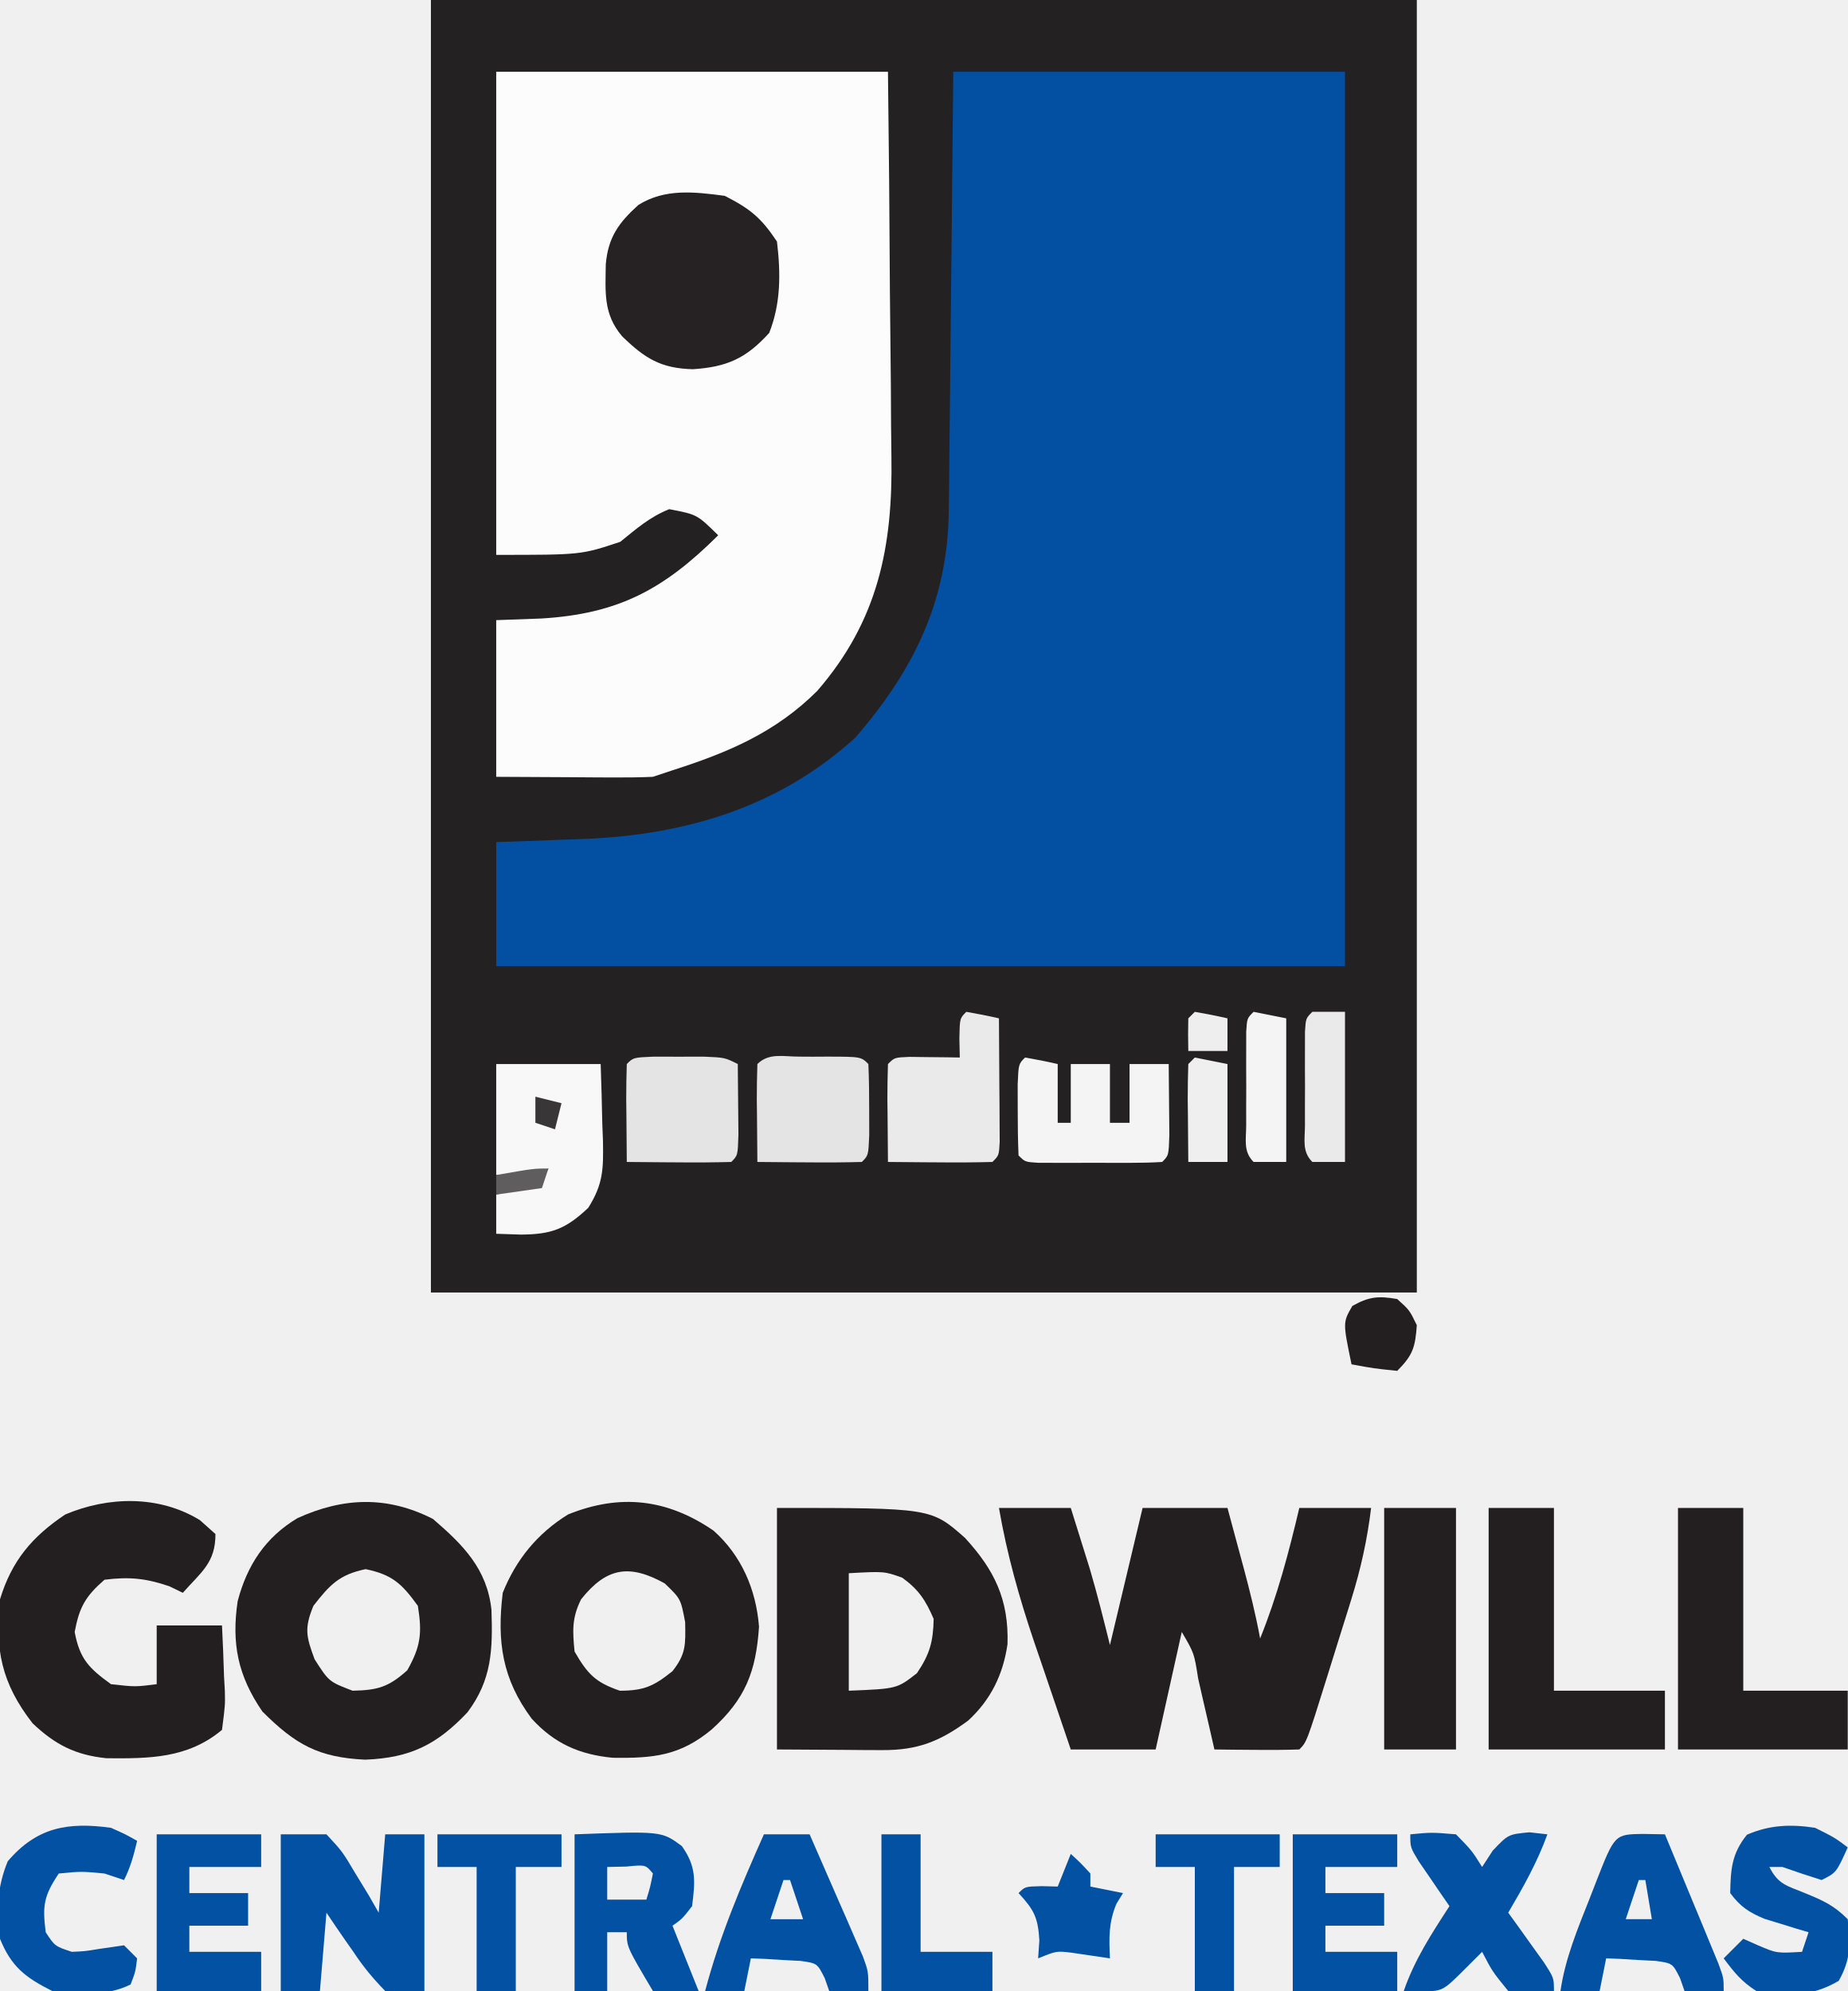
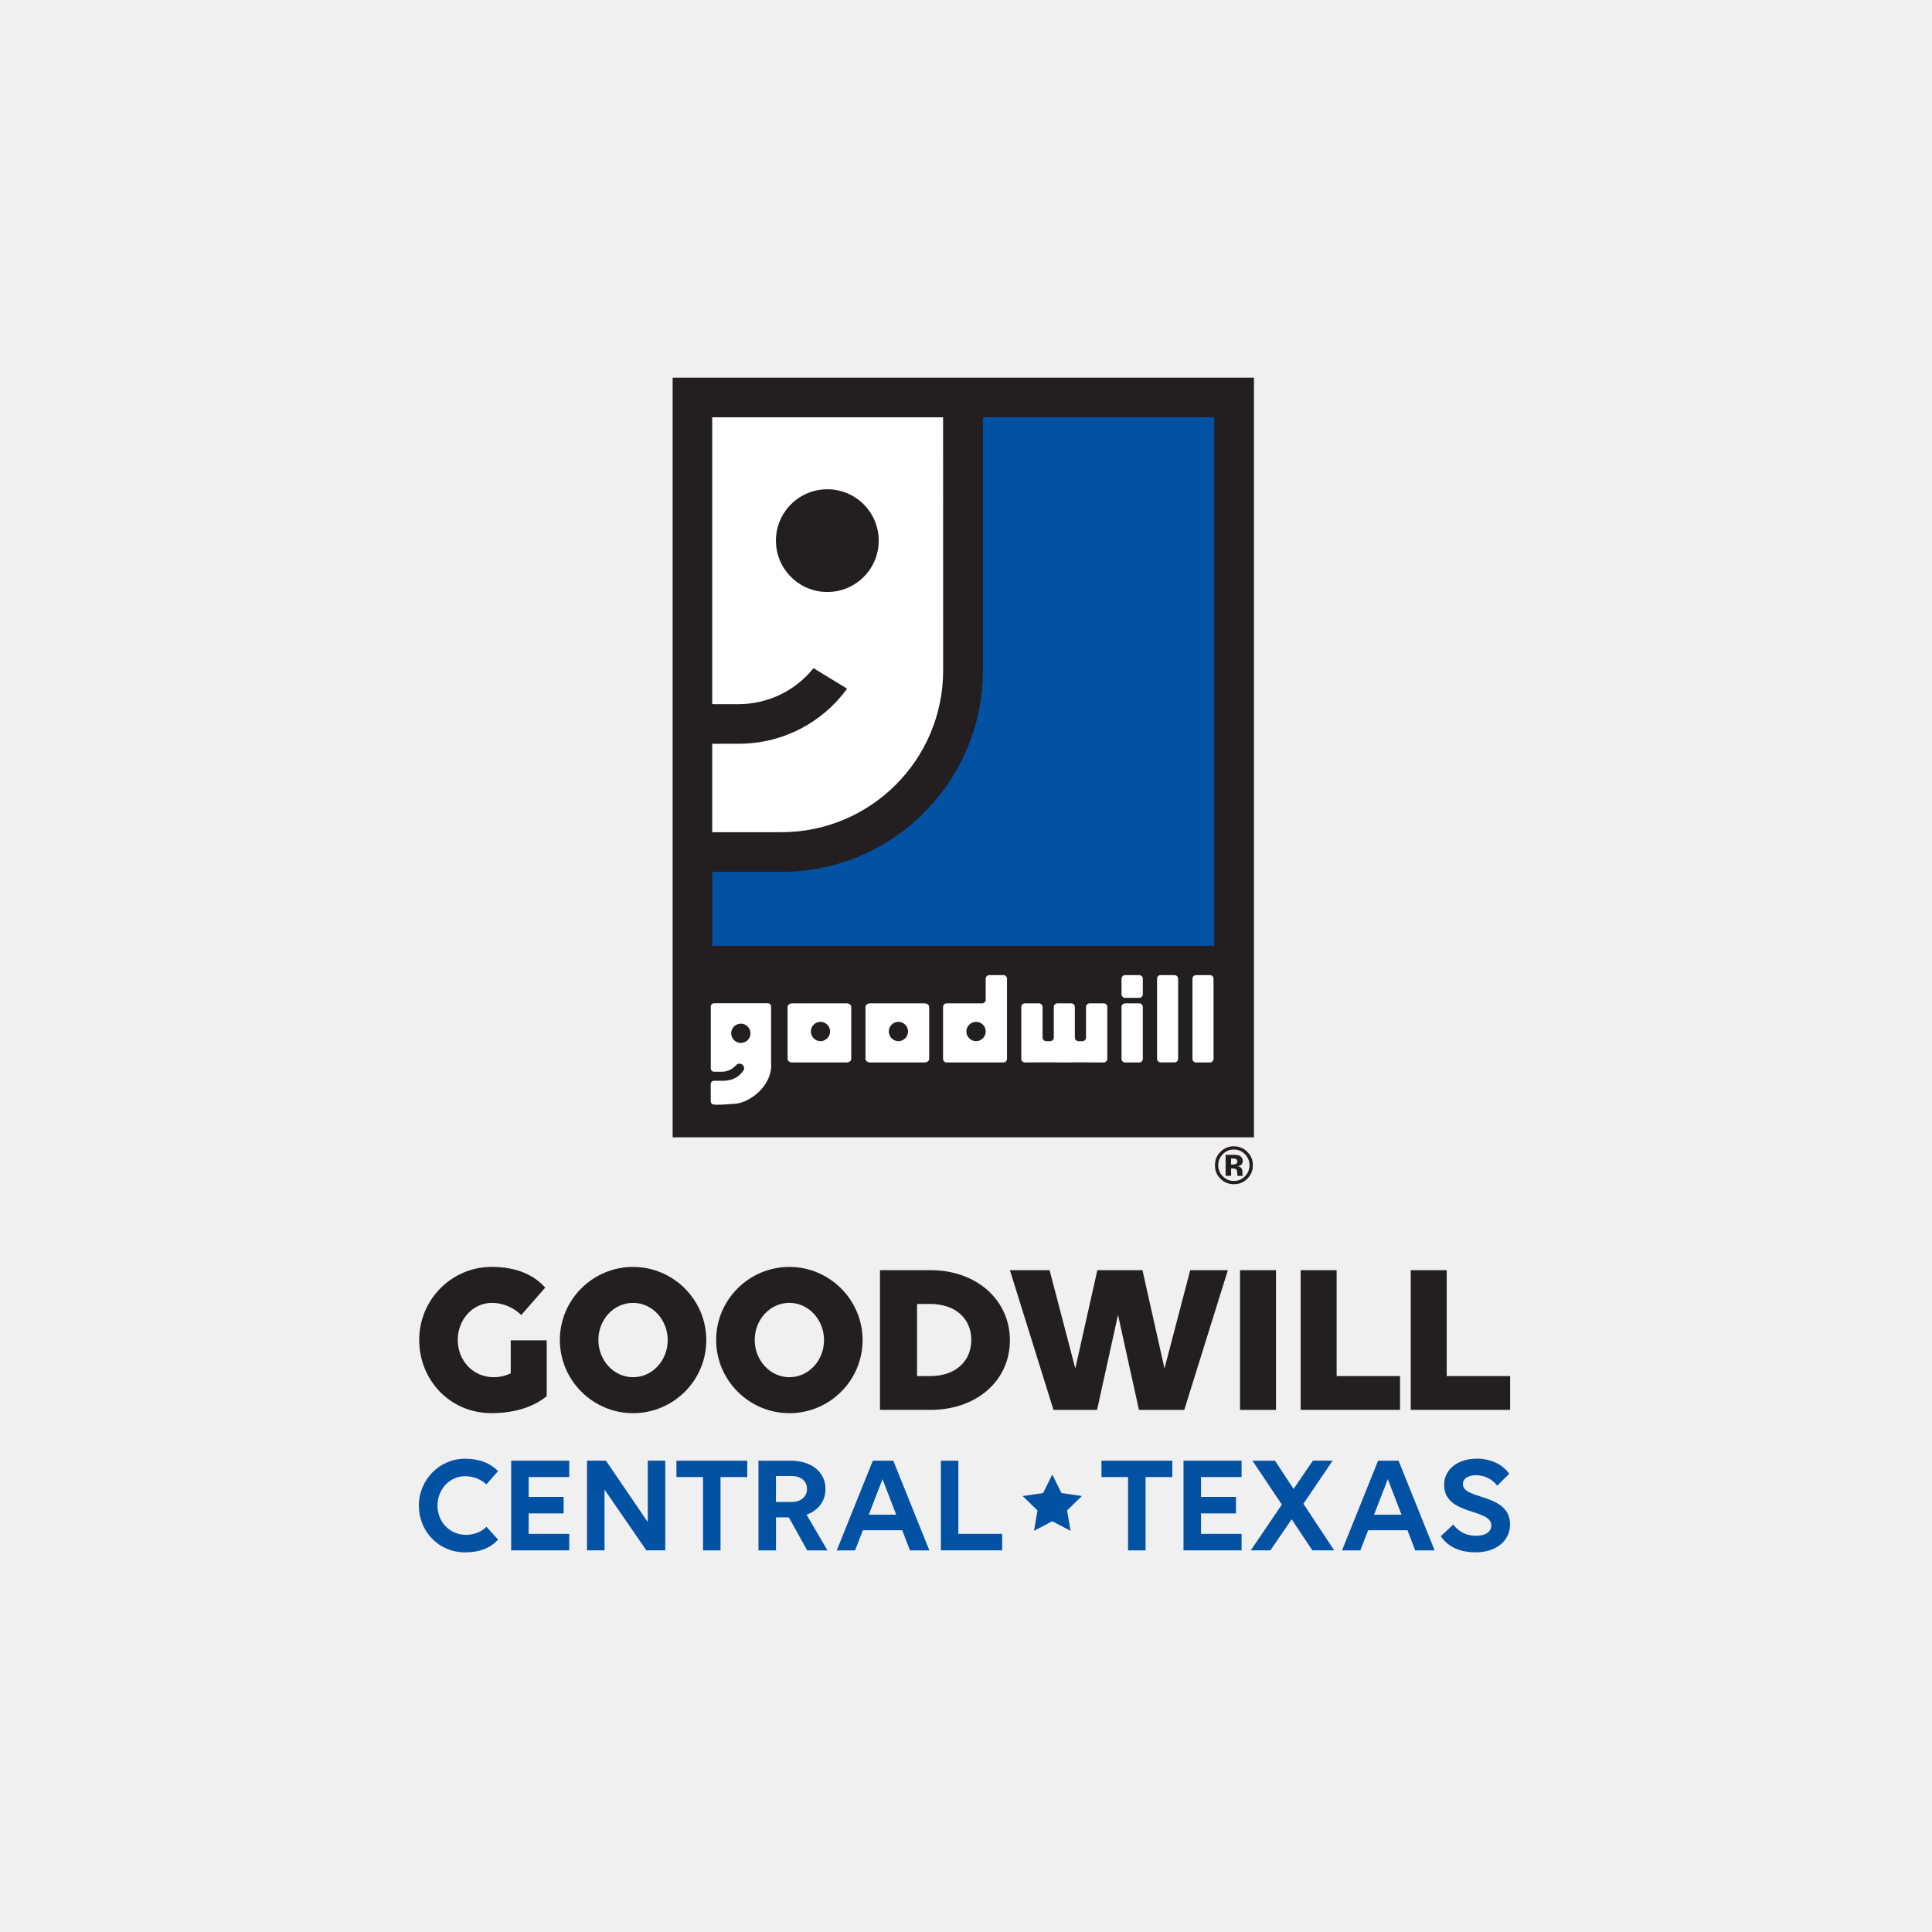
- <svg xmlns="http://www.w3.org/2000/svg" version="1.1" width="283" height="305">
-   <path d="M0 0 C49.83 0 99.66 0 151 0 C151 65.34 151 130.68 151 198 C101.17 198 51.34 198 0 198 C0 132.66 0 67.32 0 0 Z " fill="#242122" transform="translate(66,0)" />
-   <path d="M0 0 C19.8 0 39.6 0 60 0 C60 45.21 60 90.42 60 137 C17.1 137 -25.8 137 -70 137 C-70 130.73 -70 124.46 -70 118 C-68.528 117.951 -67.056 117.902 -65.539 117.852 C-63.568 117.776 -61.596 117.701 -59.625 117.625 C-58.659 117.594 -57.694 117.563 -56.699 117.531 C-41.02 116.9 -26.857 112.746 -15 102 C-6.033 91.661 -0.821 80.991 -0.681 67.207 C-0.671 66.474 -0.661 65.742 -0.651 64.987 C-0.62 62.595 -0.603 60.204 -0.586 57.812 C-0.567 56.142 -0.548 54.472 -0.527 52.802 C-0.476 48.429 -0.436 44.057 -0.399 39.684 C-0.352 34.424 -0.29 29.166 -0.231 23.907 C-0.143 15.938 -0.073 7.969 0 0 Z " fill="#0350A2" transform="translate(146,11)" />
-   <path d="M0 0 C19.8 0 39.6 0 60 0 C60.201 17.946 60.201 17.946 60.244 25.67 C60.274 30.915 60.309 36.159 60.377 41.403 C60.432 45.637 60.462 49.871 60.474 54.105 C60.484 55.71 60.501 57.316 60.529 58.921 C60.753 72.703 58.511 84.063 49.16 94.848 C42.76 101.224 35.505 104.281 27 107 C25.515 107.495 25.515 107.495 24 108 C22.154 108.082 20.305 108.107 18.457 108.098 C17.006 108.094 17.006 108.094 15.527 108.09 C14.301 108.081 13.075 108.072 11.812 108.062 C5.965 108.032 5.965 108.032 0 108 C0 100.08 0 92.16 0 84 C3.403 83.876 3.403 83.876 6.875 83.75 C18.693 83.052 25.662 79.298 34 71 C30.768 67.816 30.768 67.816 26.5 67 C23.503 68.199 21.508 69.981 19 72 C13 74 13 74 0 74 C0 49.58 0 25.16 0 0 Z " fill="#FCFCFC" transform="translate(76,11)" />
-   <path d="M0 0 C3.63 0 7.26 0 11 0 C11.628 1.999 12.252 3.999 12.875 6 C13.223 7.114 13.571 8.227 13.93 9.375 C15.065 13.219 16.028 17.112 17 21 C18.65 14.07 20.3 7.14 22 0 C26.29 0 30.58 0 35 0 C35.648 2.395 36.293 4.791 36.938 7.188 C37.211 8.198 37.211 8.198 37.49 9.229 C38.449 12.801 39.329 16.362 40 20 C42.64 13.462 44.388 6.859 46 0 C49.63 0 53.26 0 57 0 C56.409 4.856 55.424 9.325 53.969 13.992 C53.675 14.939 53.675 14.939 53.375 15.906 C52.964 17.226 52.55 18.545 52.134 19.863 C51.496 21.889 50.866 23.917 50.238 25.945 C47.143 35.857 47.143 35.857 46 37 C43.814 37.073 41.625 37.084 39.438 37.062 C37.641 37.049 37.641 37.049 35.809 37.035 C34.882 37.024 33.955 37.012 33 37 C32.723 35.784 32.446 34.569 32.16 33.316 C31.794 31.732 31.429 30.147 31.062 28.562 C30.88 27.76 30.698 26.958 30.51 26.131 C29.903 22.25 29.903 22.25 28 19 C26.68 24.94 25.36 30.88 24 37 C19.71 37 15.42 37 11 37 C9.534 32.711 8.077 28.419 6.625 24.125 C6.213 22.921 5.8 21.717 5.375 20.477 C3.085 13.68 1.221 7.069 0 0 Z " fill="#231F20" transform="translate(153,231)" />
-   <path d="M0 0 C4.596 3.954 8.308 7.65 8.961 13.949 C9.164 20.049 9.023 24.633 5.285 29.621 C0.596 34.585 -3.482 36.608 -10.375 36.875 C-17.505 36.543 -21.043 34.582 -26.125 29.5 C-29.883 24.025 -30.873 19.069 -29.91 12.586 C-28.463 7.08 -25.662 2.811 -20.75 -0.125 C-13.722 -3.319 -7.005 -3.569 0 0 Z M-18.312 13.312 C-19.721 16.745 -19.432 17.992 -18.125 21.5 C-15.93 24.928 -15.93 24.928 -12.312 26.312 C-8.466 26.232 -6.823 25.769 -3.938 23.188 C-1.861 19.513 -1.644 17.475 -2.312 13.312 C-4.758 9.931 -6.205 8.543 -10.312 7.688 C-14.351 8.529 -15.804 10.087 -18.312 13.312 Z " fill="#231F20" transform="translate(66.3125,232.6875)" />
-   <path d="M0 0 C4.295 3.809 6.531 9.04 6.977 14.719 C6.527 21.571 4.896 25.822 -0.273 30.469 C-5.144 34.518 -9.228 34.886 -15.418 34.805 C-20.524 34.316 -24.367 32.623 -27.84 28.812 C-32.355 22.741 -33.183 17.012 -32.273 9.531 C-30.239 4.433 -26.95 0.426 -22.273 -2.469 C-14.27 -5.701 -7.068 -4.843 0 0 Z M-20.273 10.531 C-21.7 13.384 -21.584 15.366 -21.273 18.531 C-19.3 21.948 -18.088 23.254 -14.336 24.531 C-10.648 24.531 -9.128 23.831 -6.273 21.531 C-4.187 18.876 -4.275 17.464 -4.336 14.031 C-5.011 10.453 -5.011 10.453 -7.461 8.094 C-12.91 5.066 -16.415 5.673 -20.273 10.531 Z " fill="#231F20" transform="translate(109.2734,234.4688)" />
-   <path d="M0 0 C23.6 0 23.6 0 28.793 4.582 C33.31 9.507 35.528 14.043 35.309 20.883 C34.631 25.53 32.751 29.393 29.281 32.578 C24.964 35.761 21.537 37.131 16.113 37.098 C15.268 37.095 14.423 37.093 13.552 37.09 C12.483 37.081 11.414 37.072 10.312 37.062 C5.208 37.032 5.208 37.032 0 37 C0 24.79 0 12.58 0 0 Z M11 10 C11 15.94 11 21.88 11 28 C18.386 27.704 18.386 27.704 21.438 25.312 C23.401 22.407 23.928 20.508 24 17 C22.765 14.141 21.71 12.514 19.188 10.688 C16.428 9.7 16.428 9.7 11 10 Z " fill="#231F20" transform="translate(119,231)" />
-   <path d="M0 0 C0.784 0.701 1.567 1.403 2.375 2.125 C2.375 6.515 0.247 7.894 -2.625 11.125 C-3.646 10.63 -3.646 10.63 -4.688 10.125 C-8.287 8.9 -10.846 8.644 -14.625 9.125 C-17.549 11.674 -18.474 13.32 -19.188 17.125 C-18.412 21.261 -17.012 22.675 -13.625 25.125 C-9.915 25.543 -9.915 25.543 -6.625 25.125 C-6.625 22.155 -6.625 19.185 -6.625 16.125 C-3.325 16.125 -0.025 16.125 3.375 16.125 C3.51 18.731 3.609 21.33 3.688 23.938 C3.729 24.675 3.771 25.413 3.814 26.174 C3.863 28.332 3.863 28.332 3.375 32.125 C-1.868 36.507 -7.758 36.527 -14.32 36.469 C-19.092 35.972 -22.163 34.4 -25.625 31.125 C-30.419 24.978 -31.428 19.746 -30.625 12.125 C-28.84 6.228 -25.695 2.505 -20.625 -0.875 C-14.033 -3.664 -6.244 -3.838 0 0 Z " fill="#231F20" transform="translate(30.625,232.875)" />
-   <path d="M0 0 C3.911 1.99 5.577 3.365 8 7 C8.576 11.835 8.613 16.451 6.812 21 C3.273 24.906 0.355 26.213 -4.875 26.562 C-9.8 26.437 -12.252 24.888 -15.723 21.508 C-18.622 18.085 -18.268 14.788 -18.219 10.477 C-17.853 6.341 -16.236 4.116 -13.227 1.398 C-9.161 -1.155 -4.629 -0.616 0 0 Z " fill="#262223" transform="translate(111,30)" />
-   <path d="M0 0 C3.3 0 6.6 0 10 0 C10 9.24 10 18.48 10 28 C15.61 28 21.22 28 27 28 C27 30.97 27 33.94 27 37 C18.09 37 9.18 37 0 37 C0 24.79 0 12.58 0 0 Z " fill="#231F20" transform="translate(228,231)" />
-   <path d="M0 0 C3.3 0 6.6 0 10 0 C10 9.24 10 18.48 10 28 C15.28 28 20.56 28 26 28 C26 30.97 26 33.94 26 37 C17.42 37 8.84 37 0 37 C0 24.79 0 12.58 0 0 Z " fill="#231F20" transform="translate(257,231)" />
-   <path d="M0 0 C3.63 0 7.26 0 11 0 C11 12.21 11 24.42 11 37 C7.37 37 3.74 37 0 37 C0 24.79 0 12.58 0 0 Z " fill="#231F20" transform="translate(212,231)" />
-   <path d="M0 0 C2.31 0 4.62 0 7 0 C9.434 2.625 9.434 2.625 11.438 6 C12.117 7.114 12.796 8.227 13.496 9.375 C13.992 10.241 14.489 11.107 15 12 C15.33 8.04 15.66 4.08 16 0 C17.98 0 19.96 0 22 0 C22 7.92 22 15.84 22 24 C20.02 24 18.04 24 16 24 C14.041 21.987 12.647 20.299 11.125 18 C10.723 17.428 10.321 16.855 9.906 16.266 C8.92 14.856 7.957 13.43 7 12 C6.67 15.96 6.34 19.92 6 24 C4.02 24 2.04 24 0 24 C0 16.08 0 8.16 0 0 Z " fill="#0351A3" transform="translate(43,281)" />
-   <path d="M0 0 C5.28 0 10.56 0 16 0 C16.108 3.063 16.187 6.123 16.25 9.188 C16.3 10.484 16.3 10.484 16.352 11.807 C16.417 16.065 16.41 18.348 14.094 22.031 C10.629 25.289 8.466 26.1 3.75 26.125 C2.513 26.084 1.275 26.043 0 26 C0 24.02 0 22.04 0 20 C1.134 19.711 2.269 19.422 3.438 19.125 C4.613 18.754 5.789 18.383 7 18 C7.33 17.34 7.66 16.68 8 16 C7.34 16.33 6.68 16.66 6 17 C4.02 17 2.04 17 0 17 C0 11.39 0 5.78 0 0 Z " fill="#F8F8F8" transform="translate(76,163)" />
-   <path d="M0 0 C13.332 -0.494 13.332 -0.494 16.426 1.793 C18.692 4.97 18.484 7.196 18 11 C16.5 12.938 16.5 12.938 15 14 C15.433 15.083 15.433 15.083 15.875 16.188 C16.917 18.792 17.958 21.396 19 24 C16.69 24 14.38 24 12 24 C8 17.25 8 17.25 8 15 C7.01 15 6.02 15 5 15 C5 17.97 5 20.94 5 24 C3.35 24 1.7 24 0 24 C0 16.08 0 8.16 0 0 Z M5 5 C5 6.65 5 8.3 5 10 C6.98 10 8.96 10 11 10 C11.591 8.054 11.591 8.054 12 6 C10.875 4.644 10.875 4.644 7.938 4.938 C6.968 4.958 5.999 4.979 5 5 Z " fill="#0351A3" transform="translate(88,281)" />
-   <path d="M0 0 C2.31 0 4.62 0 7 0 C8.509 3.434 10.006 6.873 11.5 10.312 C11.929 11.289 12.359 12.265 12.801 13.271 C13.41 14.678 13.41 14.678 14.031 16.113 C14.408 16.977 14.785 17.841 15.174 18.732 C16 21 16 21 16 24 C14.02 24 12.04 24 10 24 C9.776 23.355 9.551 22.711 9.32 22.047 C8.171 19.756 8.171 19.756 5.617 19.391 C4.26 19.321 4.26 19.321 2.875 19.25 C1.965 19.193 1.055 19.137 0.117 19.078 C-0.931 19.039 -0.931 19.039 -2 19 C-2.33 20.65 -2.66 22.3 -3 24 C-4.98 24 -6.96 24 -9 24 C-6.801 15.63 -3.509 7.882 0 0 Z M3 7 C2.34 8.98 1.68 10.96 1 13 C2.65 13 4.3 13 6 13 C5.34 11.02 4.68 9.04 4 7 C3.67 7 3.34 7 3 7 Z " fill="#0351A3" transform="translate(117,281)" />
-   <path d="M0 0 C1.134 0.021 2.269 0.041 3.438 0.062 C4.943 3.685 6.441 7.311 7.938 10.938 C8.367 11.97 8.796 13.003 9.238 14.066 C9.847 15.546 9.847 15.546 10.469 17.055 C10.846 17.966 11.223 18.877 11.611 19.816 C12.438 22.062 12.438 22.062 12.438 24.062 C10.457 24.062 8.477 24.062 6.438 24.062 C6.213 23.418 5.989 22.773 5.758 22.109 C4.609 19.819 4.609 19.819 2.055 19.453 C0.697 19.384 0.697 19.384 -0.688 19.312 C-1.598 19.256 -2.508 19.199 -3.445 19.141 C-4.493 19.102 -4.493 19.102 -5.562 19.062 C-5.893 20.712 -6.223 22.363 -6.562 24.062 C-8.543 24.062 -10.523 24.062 -12.562 24.062 C-11.827 19.036 -9.918 14.507 -8.062 9.812 C-7.581 8.571 -7.581 8.571 -7.09 7.305 C-4.257 0.075 -4.257 0.075 0 0 Z M-0.562 7.062 C-1.222 9.043 -1.883 11.023 -2.562 13.062 C-1.242 13.062 0.077 13.062 1.438 13.062 C1.107 11.082 0.777 9.102 0.438 7.062 C0.107 7.062 -0.223 7.062 -0.562 7.062 Z " fill="#0351A3" transform="translate(251.5625,280.9375)" />
-   <path d="M0 0 C1.675 0.286 3.344 0.618 5 1 C5.029 4.479 5.047 7.958 5.062 11.438 C5.071 12.431 5.079 13.424 5.088 14.447 C5.093 15.864 5.093 15.864 5.098 17.309 C5.106 18.62 5.106 18.62 5.114 19.959 C5 22 5 22 4 23 C1.303 23.073 -1.367 23.092 -4.062 23.062 C-4.821 23.058 -5.58 23.053 -6.361 23.049 C-8.241 23.037 -10.12 23.019 -12 23 C-12.027 20.521 -12.047 18.042 -12.062 15.562 C-12.075 14.502 -12.075 14.502 -12.088 13.42 C-12.097 11.613 -12.052 9.806 -12 8 C-11 7 -11 7 -8.715 6.902 C-7.34 6.92 -7.34 6.92 -5.938 6.938 C-5.018 6.947 -4.099 6.956 -3.152 6.965 C-2.442 6.976 -1.732 6.988 -1 7 C-1.021 6.031 -1.041 5.061 -1.062 4.062 C-1 1 -1 1 0 0 Z " fill="#EAEAEA" transform="translate(148,155)" />
-   <path d="M0 0 C3.25 -0.312 3.25 -0.312 7 0 C9.438 2.5 9.438 2.5 11 5 C11.536 4.175 12.072 3.35 12.625 2.5 C15 0 15 0 18.25 -0.312 C19.611 -0.158 19.611 -0.158 21 0 C19.434 4.308 17.317 8.062 15 12 C15.505 12.699 16.011 13.397 16.531 14.117 C17.181 15.027 17.831 15.937 18.5 16.875 C19.15 17.78 19.799 18.685 20.469 19.617 C22 22 22 22 22 24 C18.75 24.375 18.75 24.375 15 24 C12.562 21 12.562 21 11 18 C10.196 18.804 9.391 19.609 8.562 20.438 C5 24 5 24 1.938 24.062 C0.968 24.042 -0.001 24.021 -1 24 C0.642 19.224 3.265 15.206 6 11 C5.567 10.374 5.134 9.747 4.688 9.102 C4.131 8.284 3.574 7.467 3 6.625 C2.443 5.813 1.886 5.001 1.312 4.164 C0 2 0 2 0 0 Z " fill="#0351A3" transform="translate(216,281)" />
-   <path d="M0 0 C3 1.5 3 1.5 5 3 C3.25 6.875 3.25 6.875 1 8 C-1.012 7.371 -3.013 6.704 -5 6 C-5.66 6 -6.32 6 -7 6 C-5.659 8.683 -4.304 8.877 -1.562 10 C1.229 11.147 2.846 11.846 5 14 C5.417 17.749 5.498 20.117 3.625 23.438 C-0.449 25.862 -4.388 25.902 -9 25 C-11.28 23.539 -12.347 22.205 -14 20 C-13.01 19.01 -12.02 18.02 -11 17 C-10.258 17.33 -9.515 17.66 -8.75 18 C-5.861 19.228 -5.861 19.228 -2 19 C-1.67 18.01 -1.34 17.02 -1 16 C-1.615 15.818 -2.23 15.636 -2.863 15.449 C-3.672 15.198 -4.48 14.946 -5.312 14.688 C-6.113 14.444 -6.914 14.2 -7.738 13.949 C-10.16 12.933 -11.433 12.101 -13 10 C-12.935 6.341 -12.77 3.954 -10.438 1.062 C-6.96 -0.454 -3.697 -0.571 0 0 Z " fill="#0351A3" transform="translate(278,280)" />
-   <path d="M0 0 C1.675 0.286 3.344 0.618 5 1 C5 3.97 5 6.94 5 10 C5.66 10 6.32 10 7 10 C7 7.03 7 4.06 7 1 C8.98 1 10.96 1 13 1 C13 3.97 13 6.94 13 10 C13.99 10 14.98 10 16 10 C16 7.03 16 4.06 16 1 C17.98 1 19.96 1 22 1 C22.027 3.312 22.046 5.625 22.062 7.938 C22.074 9.225 22.086 10.513 22.098 11.84 C22 15 22 15 21 16 C19.45 16.099 17.896 16.131 16.344 16.133 C14.934 16.135 14.934 16.135 13.496 16.137 C12.507 16.133 11.519 16.129 10.5 16.125 C9.511 16.129 8.523 16.133 7.504 16.137 C6.564 16.135 5.624 16.134 4.656 16.133 C3.788 16.132 2.92 16.131 2.025 16.129 C0 16 0 16 -1 15 C-1.099 12.668 -1.13 10.334 -1.125 8 C-1.128 6.721 -1.13 5.442 -1.133 4.125 C-1 1 -1 1 0 0 Z " fill="#F4F4F4" transform="translate(157,162)" />
-   <path d="M0 0 C5.28 0 10.56 0 16 0 C16 1.65 16 3.3 16 5 C12.37 5 8.74 5 5 5 C5 6.32 5 7.64 5 9 C7.97 9 10.94 9 14 9 C14 10.65 14 12.3 14 14 C11.03 14 8.06 14 5 14 C5 15.32 5 16.64 5 18 C8.63 18 12.26 18 16 18 C16 19.98 16 21.96 16 24 C10.72 24 5.44 24 0 24 C0 16.08 0 8.16 0 0 Z " fill="#0351A3" transform="translate(198,281)" />
-   <path d="M0 0 C5.28 0 10.56 0 16 0 C16 1.65 16 3.3 16 5 C12.37 5 8.74 5 5 5 C5 6.32 5 7.64 5 9 C7.97 9 10.94 9 14 9 C14 10.65 14 12.3 14 14 C11.03 14 8.06 14 5 14 C5 15.32 5 16.64 5 18 C8.63 18 12.26 18 16 18 C16 19.98 16 21.96 16 24 C10.72 24 5.44 24 0 24 C0 16.08 0 8.16 0 0 Z " fill="#0351A3" transform="translate(24,281)" />
-   <path d="M0 0 C2.277 1.02 2.277 1.02 4 2 C3.494 4.169 3 6 2 8 C1.01 7.67 0.02 7.34 -1 7 C-4.542 6.667 -4.542 6.667 -8 7 C-10.314 10.47 -10.51 11.918 -10 16 C-8.599 18.136 -8.599 18.136 -6 19 C-3.988 18.91 -3.988 18.91 -1.875 18.562 C-0.596 18.377 0.682 18.191 2 18 C2.66 18.66 3.32 19.32 4 20 C3.75 22.062 3.75 22.062 3 24 C-0.71 25.855 -4.951 25.453 -9 25 C-13.133 22.933 -15.283 21.251 -17 17 C-17.582 12.773 -17.446 9.079 -15.812 5.125 C-11.352 -0.105 -6.608 -0.91 0 0 Z " fill="#0351A3" transform="translate(17,280)" />
-   <path d="M0 0 C0.703 0.004 1.405 0.008 2.129 0.012 C2.831 0.008 3.534 0.004 4.258 0 C9.502 0.01 9.502 0.01 10.629 1.137 C10.728 3.468 10.759 5.803 10.754 8.137 C10.758 10.055 10.758 10.055 10.762 12.012 C10.629 15.137 10.629 15.137 9.629 16.137 C6.932 16.21 4.262 16.229 1.566 16.199 C0.808 16.195 0.049 16.19 -0.732 16.186 C-2.612 16.174 -4.492 16.156 -6.371 16.137 C-6.398 13.657 -6.418 11.179 -6.434 8.699 C-6.446 7.639 -6.446 7.639 -6.459 6.557 C-6.468 4.75 -6.423 2.943 -6.371 1.137 C-4.615 -0.619 -2.335 0.004 0 0 Z " fill="#E4E4E4" transform="translate(122.3711,161.8633)" />
-   <path d="M0 0 C1.27 0.003 2.539 0.005 3.848 0.008 C5.115 0.005 6.382 0.003 7.688 0 C10.91 0.133 10.91 0.133 12.91 1.133 C12.937 3.445 12.956 5.758 12.973 8.07 C12.984 9.358 12.996 10.646 13.008 11.973 C12.91 15.133 12.91 15.133 11.91 16.133 C9.214 16.206 6.543 16.225 3.848 16.195 C3.089 16.191 2.33 16.186 1.549 16.182 C-0.331 16.17 -2.21 16.152 -4.09 16.133 C-4.117 13.654 -4.137 11.175 -4.152 8.695 C-4.165 7.635 -4.165 7.635 -4.178 6.553 C-4.186 4.746 -4.142 2.939 -4.09 1.133 C-3.09 0.133 -3.09 0.133 0 0 Z " fill="#E4E4E4" transform="translate(100.0898,161.8672)" />
-   <path d="M0 0 C1.98 0 3.96 0 6 0 C6 5.94 6 11.88 6 18 C9.63 18 13.26 18 17 18 C17 19.98 17 21.96 17 24 C11.39 24 5.78 24 0 24 C0 16.08 0 8.16 0 0 Z " fill="#0351A3" transform="translate(135,281)" />
-   <path d="M0 0 C6.27 0 12.54 0 19 0 C19 1.65 19 3.3 19 5 C16.69 5 14.38 5 12 5 C12 11.27 12 17.54 12 24 C10.02 24 8.04 24 6 24 C6 17.73 6 11.46 6 5 C4.02 5 2.04 5 0 5 C0 3.35 0 1.7 0 0 Z " fill="#0351A3" transform="translate(177,281)" />
-   <path d="M0 0 C6.27 0 12.54 0 19 0 C19 1.65 19 3.3 19 5 C16.69 5 14.38 5 12 5 C12 11.27 12 17.54 12 24 C10.02 24 8.04 24 6 24 C6 17.73 6 11.46 6 5 C4.02 5 2.04 5 0 5 C0 3.35 0 1.7 0 0 Z " fill="#0351A3" transform="translate(67,281)" />
-   <path d="M0 0 C1.65 0 3.3 0 5 0 C5 7.59 5 15.18 5 23 C3.35 23 1.7 23 0 23 C-1.622 21.378 -1.13 19.58 -1.133 17.344 C-1.134 16.404 -1.135 15.464 -1.137 14.496 C-1.133 13.507 -1.129 12.519 -1.125 11.5 C-1.129 10.511 -1.133 9.523 -1.137 8.504 C-1.135 7.564 -1.134 6.624 -1.133 5.656 C-1.132 4.788 -1.131 3.92 -1.129 3.025 C-1 1 -1 1 0 0 Z " fill="#EBEAEB" transform="translate(201,155)" />
-   <path d="M0 0 C1.65 0.33 3.3 0.66 5 1 C5 8.26 5 15.52 5 23 C3.35 23 1.7 23 0 23 C-1.622 21.378 -1.13 19.58 -1.133 17.344 C-1.134 16.404 -1.135 15.464 -1.137 14.496 C-1.133 13.507 -1.129 12.519 -1.125 11.5 C-1.129 10.511 -1.133 9.523 -1.137 8.504 C-1.135 7.564 -1.134 6.624 -1.133 5.656 C-1.132 4.788 -1.131 3.92 -1.129 3.025 C-1 1 -1 1 0 0 Z " fill="#F4F4F4" transform="translate(192,155)" />
-   <path d="M0 0 C1.5 1.375 1.5 1.375 3 3 C3 3.66 3 4.32 3 5 C4.65 5.33 6.3 5.66 8 6 C7.67 6.536 7.34 7.072 7 7.625 C5.773 10.539 5.858 12.869 6 16 C4.014 15.707 2.029 15.414 0.043 15.121 C-2.203 14.861 -2.203 14.861 -5 16 C-4.907 14.639 -4.907 14.639 -4.812 13.25 C-5.017 9.71 -5.646 8.551 -8 6 C-7 5 -7 5 -4.438 4.938 C-3.231 4.968 -3.231 4.968 -2 5 C-1.34 3.35 -0.68 1.7 0 0 Z " fill="#0351A3" transform="translate(164,284)" />
-   <path d="M0 0 C1.65 0.33 3.3 0.66 5 1 C5 5.95 5 10.9 5 16 C3.02 16 1.04 16 -1 16 C-1.027 13.521 -1.047 11.042 -1.062 8.562 C-1.075 7.502 -1.075 7.502 -1.088 6.42 C-1.097 4.613 -1.052 2.806 -1 1 C-0.67 0.67 -0.34 0.34 0 0 Z " fill="#EFEFEF" transform="translate(183,162)" />
-   <path d="M0 0 C1.875 1.688 1.875 1.688 3 4 C2.759 7.37 2.412 8.588 0 11 C-3.625 10.625 -3.625 10.625 -7 10 C-8.334 3.575 -8.334 3.575 -6.875 1.062 C-4.336 -0.376 -2.872 -0.503 0 0 Z M-6 4 C-5 7 -5 7 -5 7 Z M0 4 C1 7 1 7 1 7 Z M-3 7 C-2 9 -2 9 -2 9 Z " fill="#231F20" transform="translate(214,199)" />
-   <path d="M0 0 C1.675 0.286 3.344 0.618 5 1 C5 2.65 5 4.3 5 6 C3.02 6 1.04 6 -1 6 C-1.043 4.334 -1.041 2.666 -1 1 C-0.67 0.67 -0.34 0.34 0 0 Z " fill="#EEEEEE" transform="translate(183,155)" />
-   <path d="M0 0 C-0.33 0.99 -0.66 1.98 -1 3 C-3.31 3.33 -5.62 3.66 -8 4 C-8 3.01 -8 2.02 -8 1 C-2.25 0 -2.25 0 0 0 Z " fill="#605D5E" transform="translate(84,179)" />
-   <path d="M0 0 C1.32 0.33 2.64 0.66 4 1 C3.67 2.32 3.34 3.64 3 5 C2.01 4.67 1.02 4.34 0 4 C0 2.68 0 1.36 0 0 Z " fill="#393637" transform="translate(82,168)" />
+ <svg xmlns="http://www.w3.org/2000/svg" id="Layer_1" version="1.1" viewBox="0 0 500 500">
+   <defs>
+     <style>
+       .st0 {
+         fill: #231f20;
+       }
+ 
+       .st1 {
+         fill: #fff;
+       }
+ 
+       .st2 {
+         fill: #0351a3;
+       }
+     </style>
+   </defs>
+   <g>
+     <g>
+       <rect class="st0" x="174.08" y="97.74" width="150.44" height="196.6" />
+       <path class="st1" d="M184.33,211.16v-18.67h.14s6.7-.01,6.7-.01c11.54,0,21.77-5.58,28.06-14.25l-8.7-5.31c-4.54,5.67-11.53,9.31-19.47,9.32h-6.13l-.61-.03v-74.21h59.75l.02,65.48c0,23.13-18.75,41.89-41.88,41.89h-.22s-17.67.01-17.67.01v-4.22Z" />
+       <g>
+         <path class="st1" d="M194.23,267.42c0,1.37-1.12,2.49-2.5,2.49s-2.5-1.12-2.5-2.49,1.12-2.5,2.5-2.5,2.5,1.12,2.5,2.5ZM199.58,275.71l-.02-1.52v-13.71c0-.47-.38-.84-.84-.84h-13.92c-.47,0-.85.38-.85.84v16.03c0,.47.38.85.85.85h1.96c1.53,0,2.75-.61,3.71-1.66l.16-.16c.21-.17.47-.26.76-.26.66,0,1.19.53,1.19,1.19,0,.24-.07.47-.32.76-1.18,1.69-2.98,2.48-5.2,2.48h-2.27c-.47-.01-.85.36-.85.83v4.47c0,.47.38.84.85.84,0,0,.23.23,5.59-.21,3.48-.29,9.2-4.33,9.2-9.92Z" />
+         <path class="st1" d="M214.83,266.95c0,1.37-1.12,2.5-2.49,2.5s-2.49-1.13-2.49-2.5,1.11-2.5,2.49-2.5,2.49,1.12,2.49,2.5ZM220.3,260.6c0-.51-.52-.93-1.16-.93h-14.15c-.64,0-1.16.42-1.16.93v13.43c0,.51.52.93,1.16.93h14.15c.64,0,1.16-.42,1.16-.93v-13.43Z" />
+         <path class="st1" d="M235,266.95c0,1.37-1.12,2.5-2.49,2.5s-2.49-1.13-2.49-2.5,1.12-2.5,2.49-2.5,2.49,1.12,2.49,2.5ZM240.47,260.6c0-.51-.52-.93-1.17-.93h-14.14c-.65,0-1.17.42-1.17.93v13.43c0,.51.52.93,1.17.93h14.14c.64,0,1.17-.42,1.17-.93v-13.43Z" />
+         <path class="st1" d="M255.09,266.71c0,.08.01.16.01.24,0,.07,0,.15-.01.23-.12,1.27-1.19,2.27-2.49,2.27-1.38,0-2.5-1.13-2.5-2.5s1.12-2.5,2.5-2.5c1.3,0,2.37.99,2.49,2.26ZM260.61,253.29c0-.51-.42-.93-.93-.93h-3.65c-.51,0-.93.42-.93.93v5.59c-.07.44-.46.79-.92.79h-9.19c-.51,0-.93.42-.93.93v13.43c0,.51.41.93.93.93h14.69c.52,0,.93-.42.93-.93v-20.74Z" />
+         <path class="st1" d="M286.56,274.03c0,.51-.42.93-.93.93h-3.65c-.08,0-.17-.01-.25-.03h-4.29c-.07.03-.14.03-.21.03h-3.59c-.06,0-.11,0-.17-.02h-4.47s-3.13.02-3.13.02h-.63c-.52,0-.93-.42-.93-.93v-13.43c0-.51.41-.93.93-.93h3.65c.51,0,.93.42.93.93v7.91c0,.52.42.94.93.94h1.04c.52,0,.93-.42.93-.94v-7.91c0-.51.42-.93.93-.93h3.59c.51,0,.93.42.93.93v7.91c0,.52.42.94.93.94h1.04c.47,0,.87-.36.92-.82v-8.03c0-.51.42-.93.93-.93h3.65c.51,0,.93.42.93.93v13.43Z" />
+         <path class="st1" d="M295.76,274.03c0,.51-.42.93-.93.93h-3.65c-.52,0-.93-.42-.93-.93v-13.43c0-.51.42-.93.93-.93h3.65c.51,0,.93.42.93.93v13.43Z" />
+         <path class="st1" d="M295.76,257.31c0,.52-.42.93-.93.93h-3.65c-.52,0-.93-.41-.93-.93v-4.02c0-.51.42-.93.93-.93h3.65c.51,0,.93.42.93.93v4.02Z" />
+         <path class="st1" d="M300.38,252.36h3.59c.51,0,.93.42.93.93v20.73c0,.51-.42.93-.93.93h-3.59c-.51,0-.93-.42-.93-.93v-20.74c0-.51.42-.93.93-.93Z" />
+         <path class="st1" d="M309.53,252.36h3.6c.51,0,.93.42.93.93v20.74c0,.51-.42.93-.93.93h-3.59c-.51,0-.93-.42-.93-.93v-20.74c0-.51.42-.93.93-.93Z" />
+       </g>
+       <path class="st2" d="M314.26,244.77h-129.93v-19.13h17.92c28.8,0,52.14-23.34,52.13-52.23v-65.41h59.87v136.77Z" />
+       <path class="st0" d="M227.41,139.91c0-7.34-5.95-13.29-13.3-13.29s-13.3,5.95-13.3,13.29,5.95,13.3,13.3,13.3,13.3-5.95,13.3-13.3Z" />
+     </g>
+     <path class="st0" d="M321.55,303.97c0-.05-.01-.11-.01-.16v-.48c0-.56-.16-.96-.48-1.21-.17-.15-.43-.25-.77-.32.37-.04.68-.16.94-.36.25-.21.38-.53.38-.99,0-.59-.24-1.03-.72-1.3-.28-.15-.64-.24-1.07-.28-.08,0-.45,0-1.12,0-.67,0-1.18,0-1.51,0v5.44h1.42v-1.92h.3l.31.02c.21.01.38.04.48.09.2.07.33.21.4.4.04.11.07.33.09.67.02.32.04.57.09.75h1.35l-.05-.16c-.02-.05-.03-.11-.04-.16ZM319.93,301.18c-.19.13-.45.2-.78.2h-.55v-1.57h.35c.36,0,.63.04.83.11.29.12.44.32.44.62s-.09.51-.28.64ZM319.33,296.65c-1.29,0-2.42.45-3.37,1.34-1.02.95-1.53,2.14-1.53,3.57s.47,2.54,1.42,3.49c.94.95,2.11,1.42,3.49,1.42s2.48-.46,3.43-1.39c.98-.95,1.47-2.12,1.47-3.52s-.48-2.51-1.44-3.46c-.96-.96-2.11-1.44-3.46-1.44ZM322.18,304.44c-.79.8-1.74,1.19-2.85,1.19s-2.07-.39-2.86-1.19c-.79-.79-1.19-1.76-1.19-2.89s.39-2.04,1.17-2.84c.8-.81,1.75-1.22,2.88-1.22s2.06.41,2.86,1.22c.79.81,1.18,1.75,1.18,2.84s-.39,2.08-1.18,2.89Z" />
+   </g>
+   <g>
+     <g>
+       <path class="st0" d="M127.16,365.72c-10.66,0-18.67-8.52-18.67-18.95s8.4-18.9,18.73-18.9c6.54,0,11,2.14,13.88,5.36l-6.21,7.11c-1.69-1.75-4.51-3.16-7.56-3.16-4.96,0-8.86,4.29-8.86,9.59s3.89,9.65,9.31,9.65c1.52,0,3.05-.34,4.4-1.02v-8.52h9.31v14.44c-3.05,2.54-7.84,4.4-14.33,4.4Z" />
+       <path class="st0" d="M182.79,346.83c0,10.44-8.52,18.9-18.95,18.9s-18.95-8.52-18.95-18.95,8.52-18.9,18.95-18.9,18.95,8.52,18.95,18.95ZM172.8,346.83c0-5.3-4.01-9.65-8.97-9.65s-8.97,4.29-8.97,9.59,4,9.65,8.97,9.65,8.97-4.29,8.97-9.59Z" />
+       <path class="st0" d="M223.24,346.83c0,10.44-8.52,18.9-18.95,18.9s-18.95-8.52-18.95-18.95,8.52-18.9,18.95-18.9,18.95,8.52,18.95,18.95ZM213.26,346.83c0-5.3-4-9.65-8.97-9.65s-8.97,4.29-8.97,9.59,4.01,9.65,8.97,9.65,8.97-4.29,8.97-9.59Z" />
+       <path class="st0" d="M227.74,328.72h13.14c11.79,0,20.48,7.67,20.48,18.16s-8.69,17.99-20.48,17.99h-13.14v-36.16ZM237.33,337.46v18.67h3.44c6.37,0,10.6-3.72,10.6-9.36s-4.23-9.31-10.66-9.31h-3.38Z" />
+       <path class="st0" d="M317.77,328.72l-11.28,36.16h-11.73l-5.42-24.59-5.42,24.59h-11.28l-11.28-36.16h10.27l6.66,25.44,5.7-25.44h11.68l5.7,25.44,6.66-25.44h9.76Z" />
+       <path class="st0" d="M320.92,328.72h9.31v36.16h-9.31v-36.16Z" />
+       <path class="st0" d="M336.61,328.72h9.31v27.41h16.41v8.74h-25.72v-36.16Z" />
+       <path class="st0" d="M365.1,328.72h9.31v27.41h16.41v8.74h-25.72v-36.16Z" />
+     </g>
+     <g>
+       <path class="st2" d="M125.89,384.14c-1.38-1.2-3.22-2.1-5.54-2.1-3.98,0-7.13,3.4-7.13,7.61s3.15,7.57,7.42,7.57c1.99,0,3.98-.76,5.25-2.1l3.01,3.33c-2.06,2.25-4.85,3.3-8.58,3.3-6.77,0-11.92-5.43-11.92-12.1s5.32-12.13,11.92-12.13c3.91,0,6.63,1.23,8.58,3.19l-3.01,3.44Z" />
+       <path class="st2" d="M132.29,378.02h15.03v4.24h-10.5v5.14h9.05v4.27h-9.05v5.29h10.5v4.27h-15.03v-23.22Z" />
+       <path class="st2" d="M156.45,385.51v15.72h-4.53v-23.22h4.89l10.83,15.9v-15.9h4.53v23.22h-4.89l-10.83-15.72Z" />
+       <path class="st2" d="M186.47,382.26v18.98h-4.53v-18.98h-6.88v-4.24h18.33v4.24h-6.92Z" />
+       <path class="st2" d="M196.28,378.02h8.26c5.47,0,9.09,2.9,9.09,7.32,0,3.19-1.85,5.54-4.89,6.66l5.4,9.24h-5.25l-4.74-8.55h-3.33v8.55h-4.53v-23.22ZM200.81,382v6.7h4.09c2.39,0,3.95-1.34,3.95-3.37s-1.56-3.33-3.95-3.33h-4.09Z" />
+       <path class="st2" d="M233.5,396.02h-10.18l-2.03,5.22h-4.74l9.34-23.22h5.29l9.34,23.22h-5.03l-1.99-5.22ZM228.39,382.8l-3.55,9.2h7.1l-3.55-9.2Z" />
+       <path class="st2" d="M243.49,378.02h4.53v18.94h11.34v4.27h-15.86v-23.22Z" />
+       <path class="st2" d="M296.47,382.26v18.98h-4.53v-18.98h-6.88v-4.24h18.33v4.24h-6.92Z" />
+       <path class="st2" d="M306.29,378.02h15.03v4.24h-10.5v5.14h9.05v4.27h-9.05v5.29h10.5v4.27h-15.03v-23.22Z" />
+       <path class="st2" d="M334.78,385.33l5-7.32h5.11l-7.57,11.16,7.97,12.06h-5.65l-5.36-8.04-5.51,8.04h-5.07l8.04-11.84-7.61-11.37h5.83l4.82,7.32Z" />
+       <path class="st2" d="M364.26,396.02h-10.18l-2.03,5.22h-4.74l9.34-23.22h5.29l9.34,23.22h-5.03l-1.99-5.22ZM359.16,382.8l-3.55,9.2h7.1l-3.55-9.2Z" />
+       <path class="st2" d="M387.46,384.5c-1.01-1.45-3.04-2.72-5.43-2.72-2.17,0-3.44.94-3.44,2.32,0,4.13,12.21,2.28,12.21,10.43,0,4.2-3.55,7.21-8.87,7.21-4.74,0-7.53-1.88-9.05-4.17l3.22-3.01c1.45,1.92,3.48,2.9,5.9,2.9s3.95-1.01,3.95-2.68c0-4.49-12.21-2.46-12.21-10.54,0-3.95,3.51-6.74,8.48-6.74,3.8,0,6.81,1.67,8.37,3.91l-3.11,3.08Z" />
+     </g>
+     <polygon class="st2" points="272.33 393.69 267.6 396.18 268.5 390.9 264.67 387.17 269.96 386.4 272.33 381.6 274.7 386.4 279.99 387.17 276.16 390.9 277.06 396.18 272.33 393.69" />
+   </g>
</svg>
